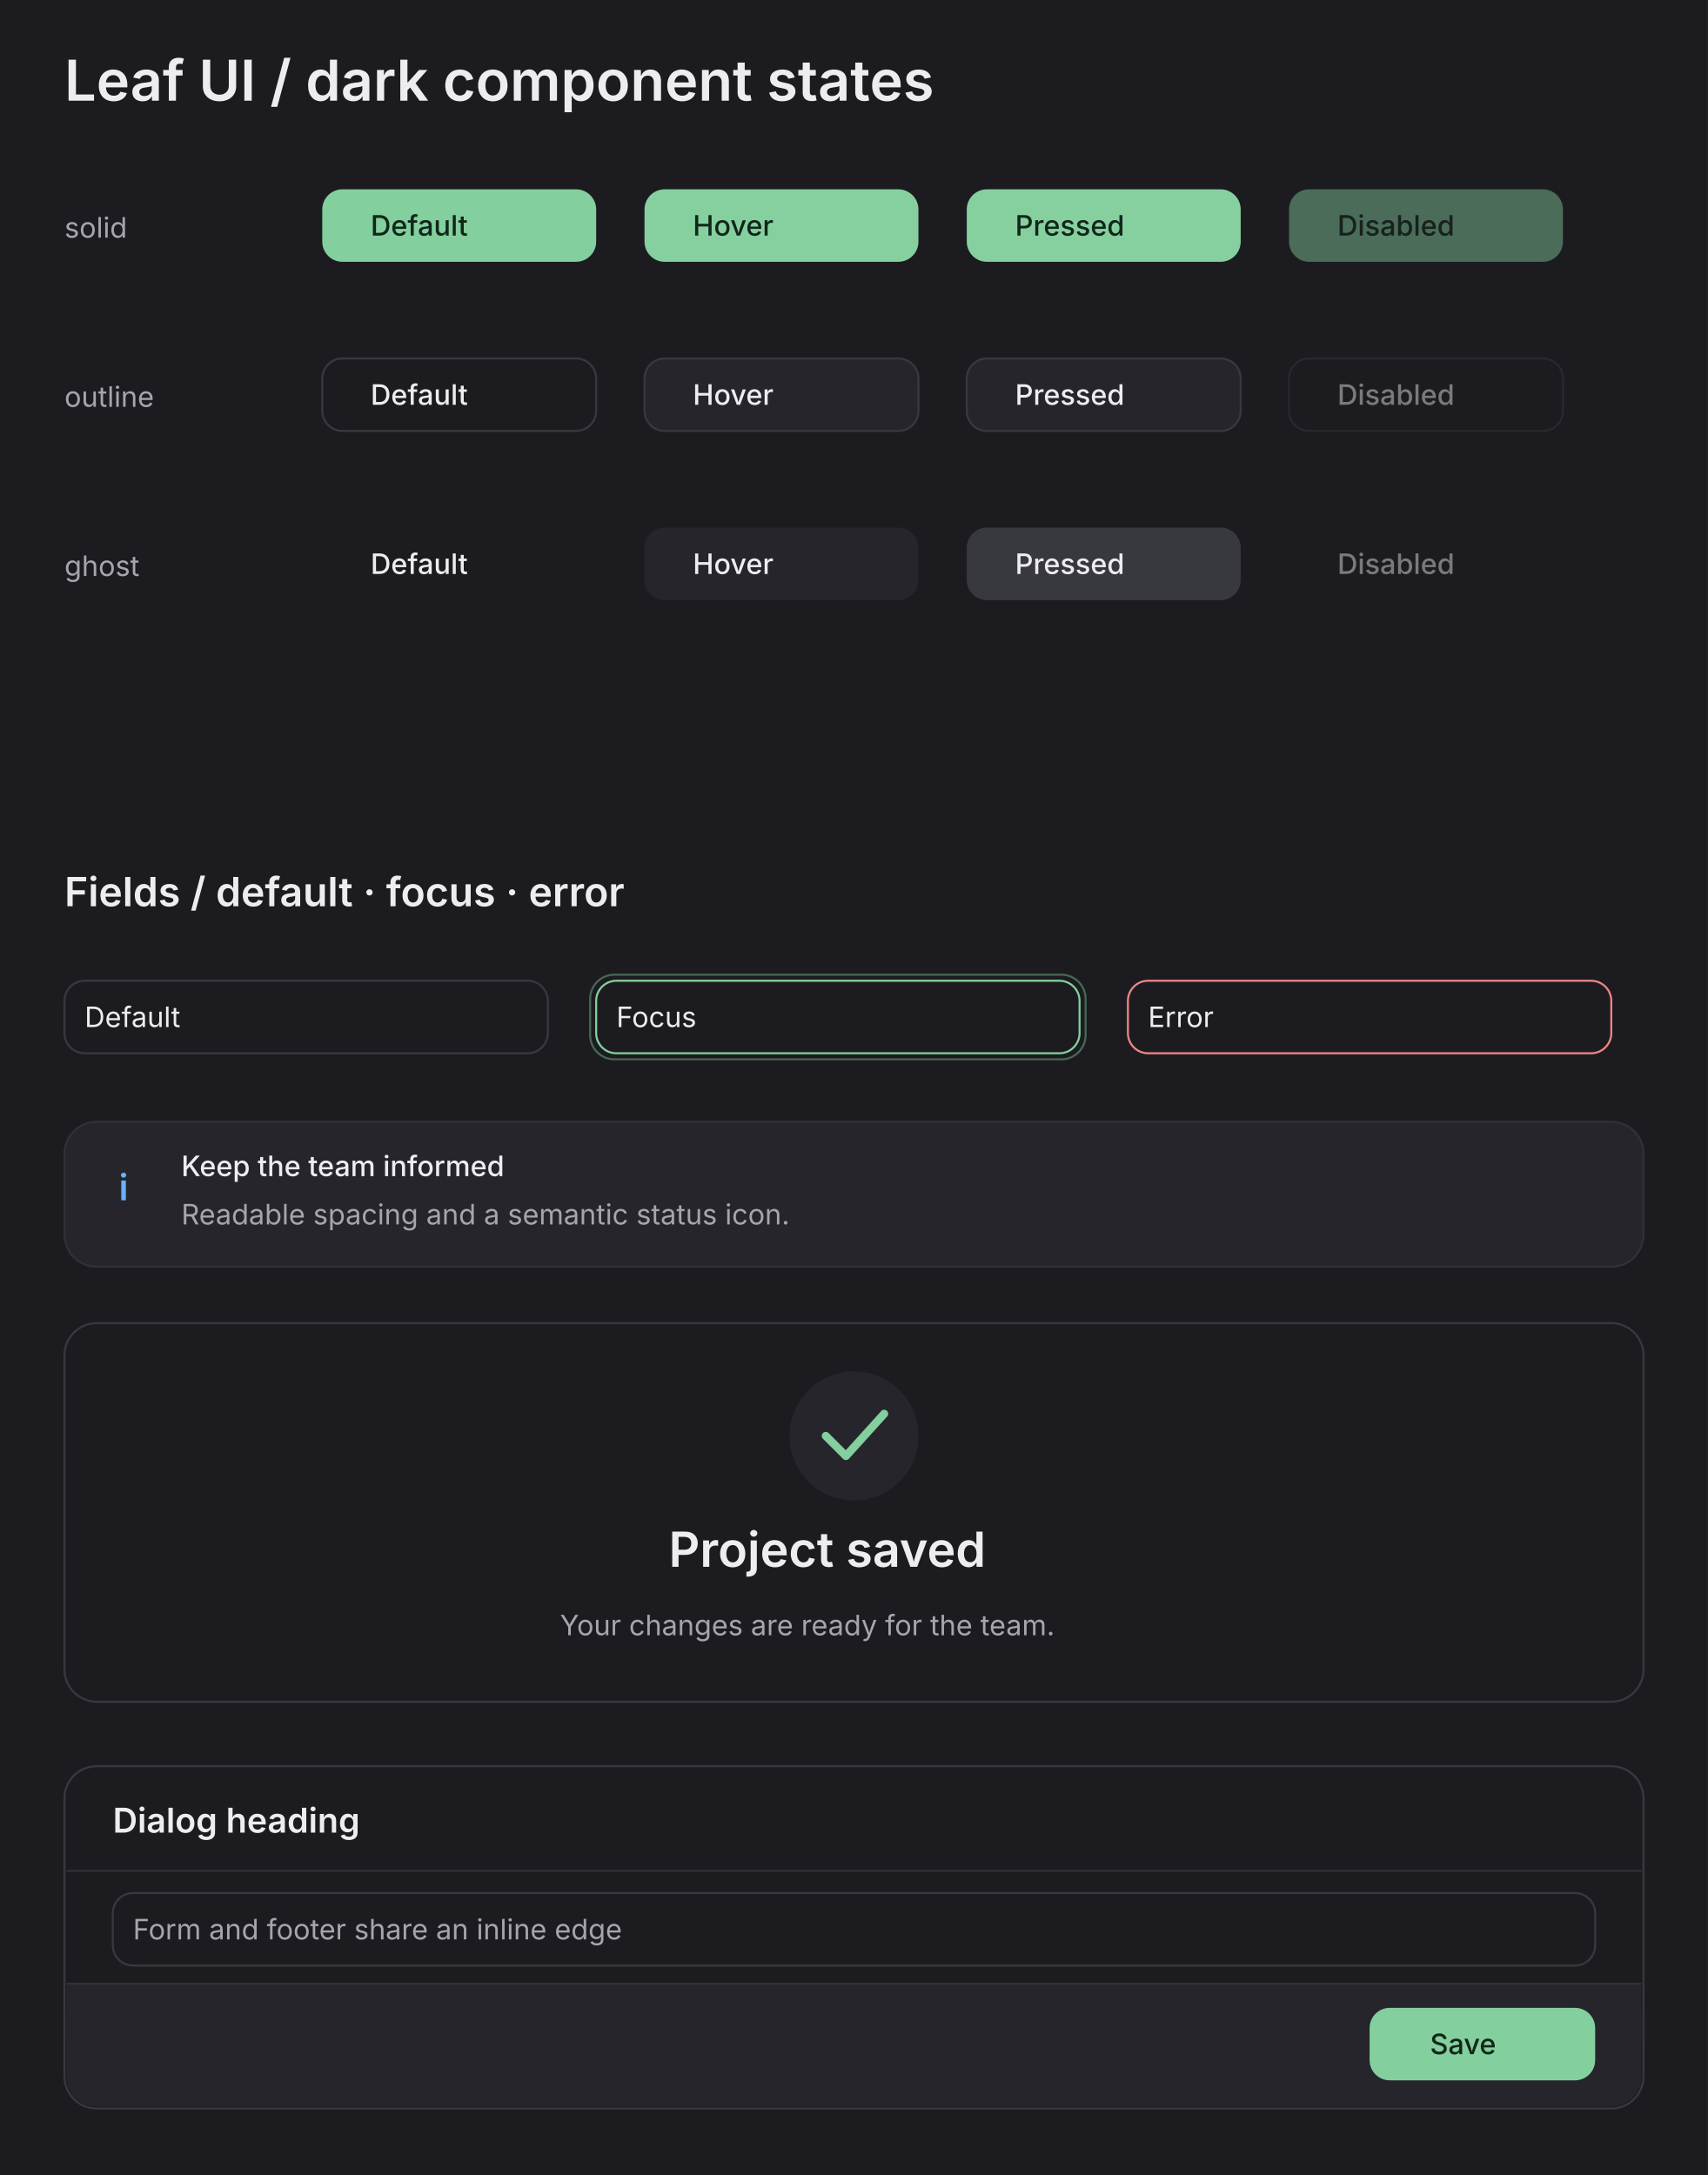
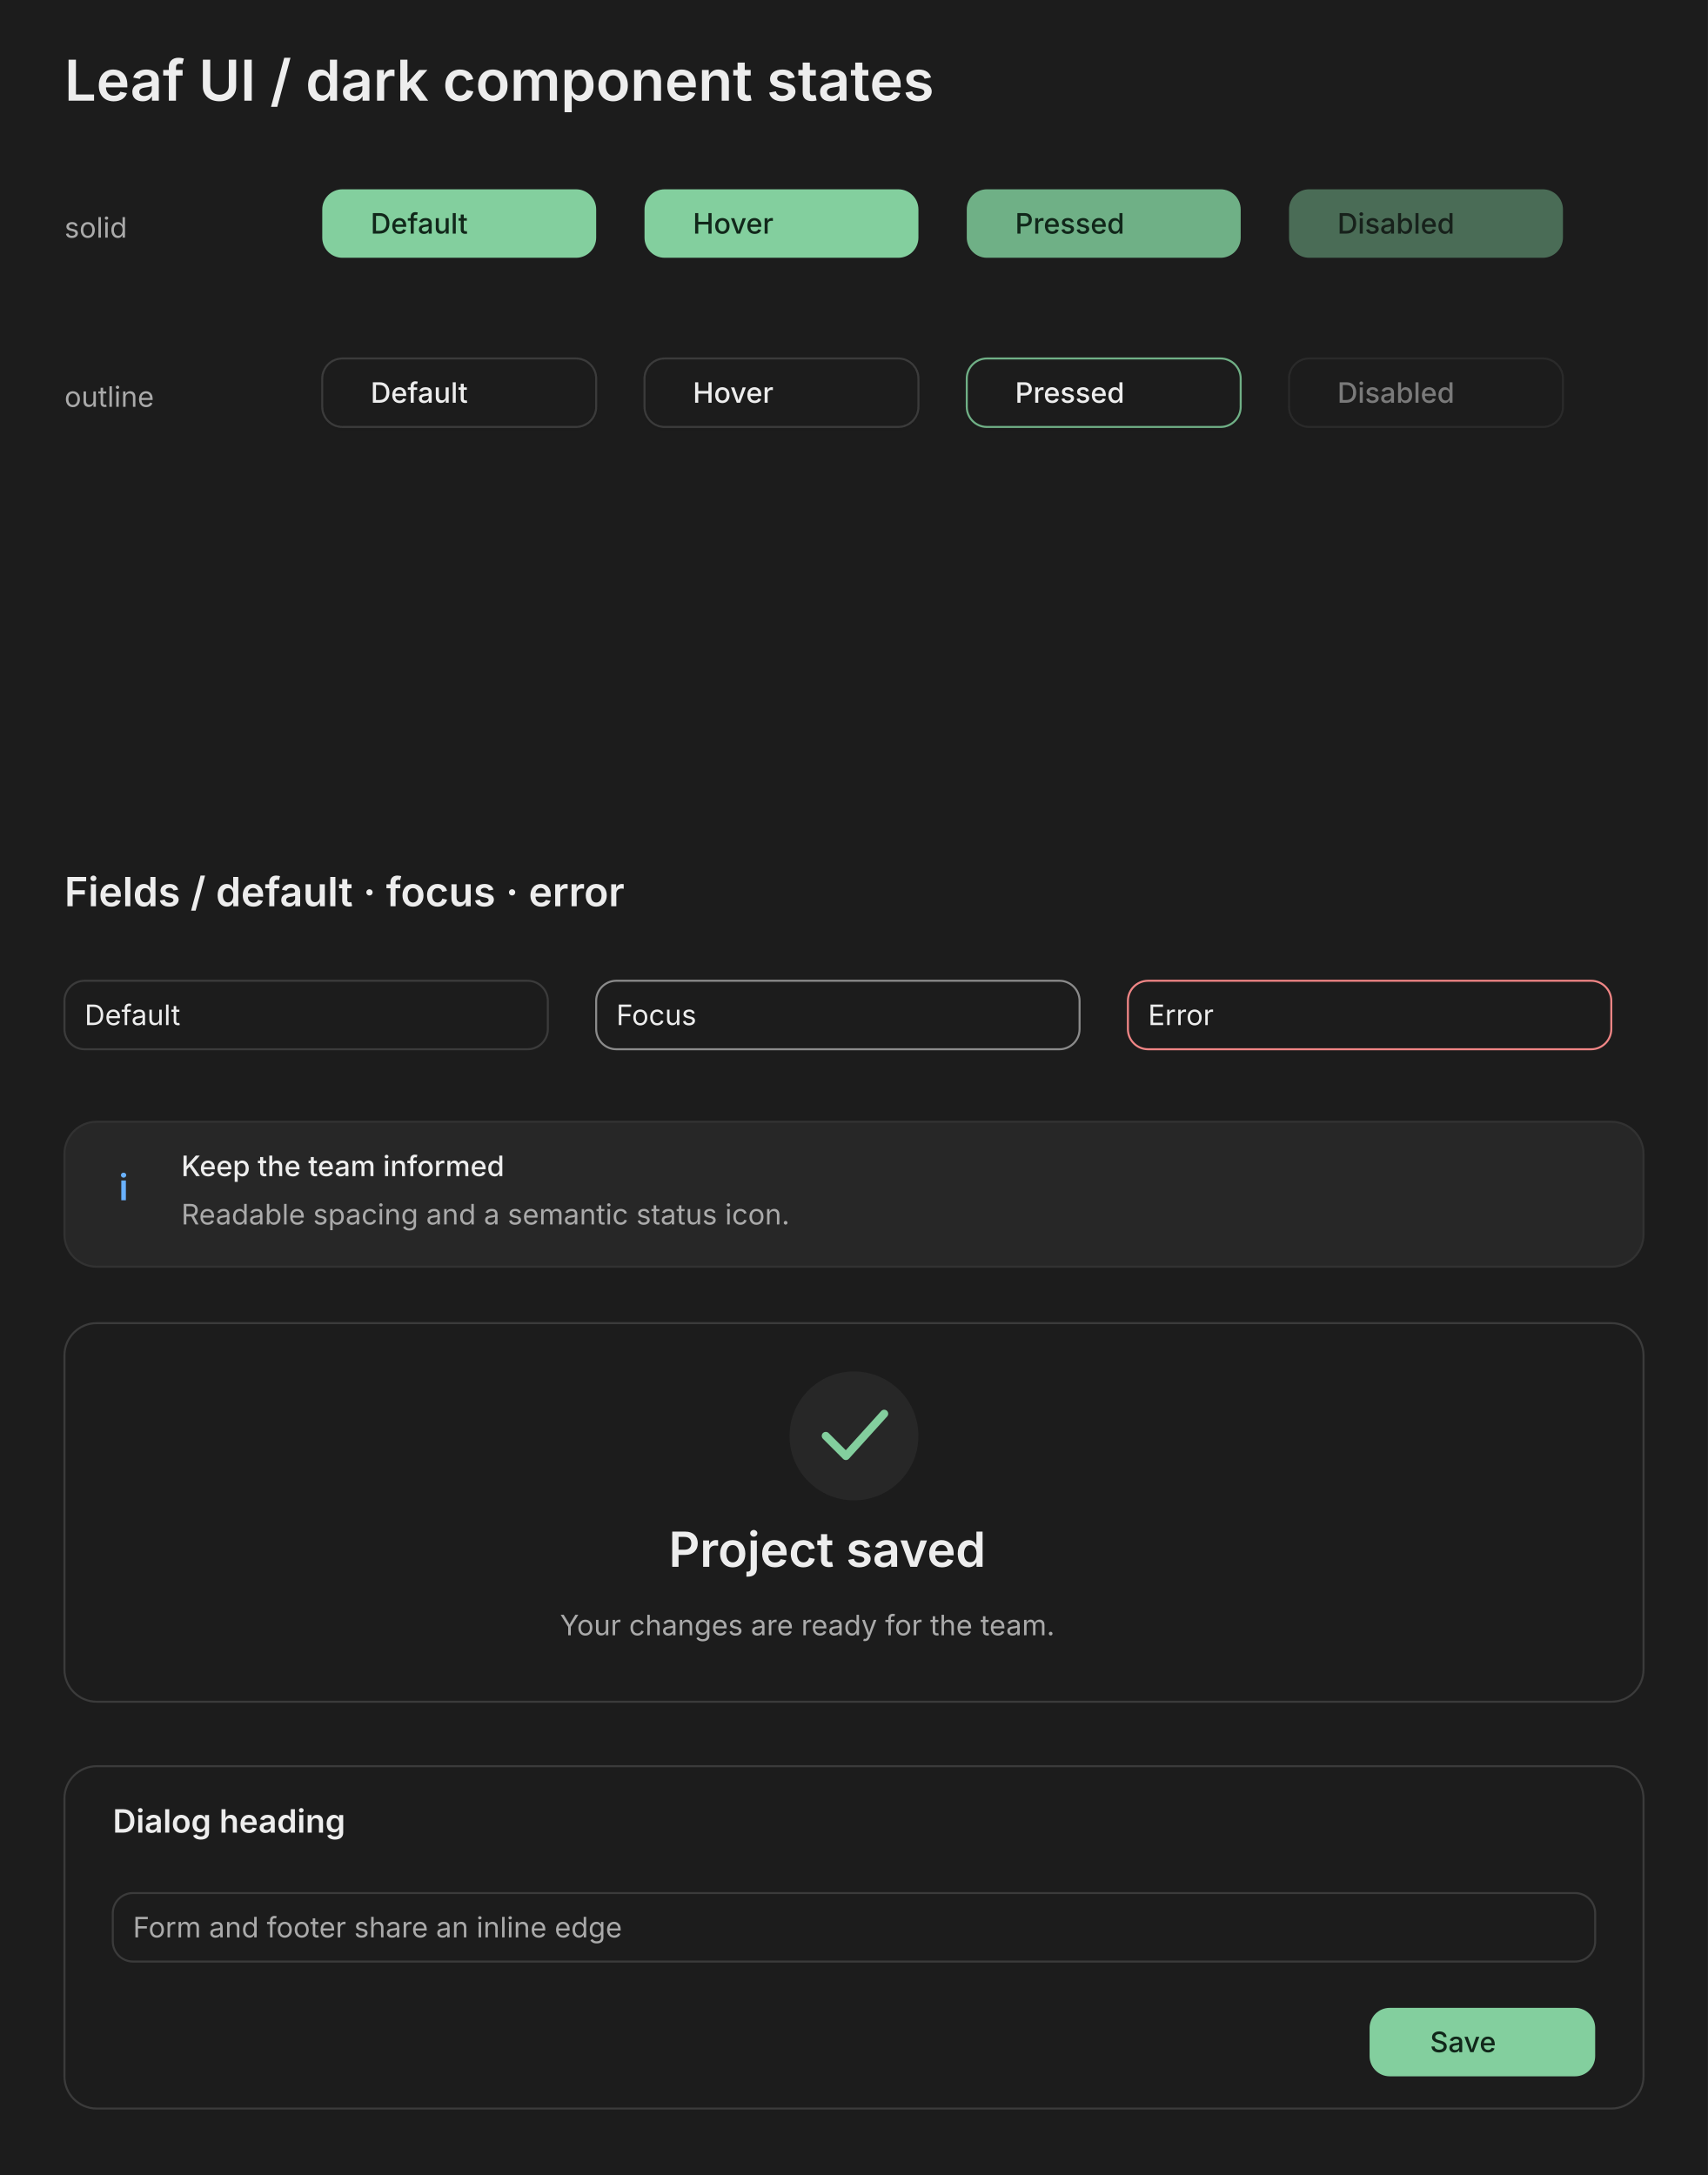
<svg xmlns="http://www.w3.org/2000/svg" width="848" height="1080" viewBox="0 0 848 1080" font-family="Inter, Arial, sans-serif">
-   <rect x="0" y="0" width="848" height="1080" rx="0" fill="#1c1c20" stroke="none" />
-   <text x="32" y="50" fill="#ededf0" font-size="28" font-weight="600">Leaf UI / dark component states</text>
-   <text x="32" y="118" fill="#a5a5ae" font-size="14" font-weight="400">solid</text>
+   <rect x="0" y="0" width="848" height="1080" rx="0" fill="#1c1c1c" stroke="none" />
+   <defs>
+     <filter id="button-outline-shadow" x="-20%" y="-20%" width="140%" height="160%">
+       <feDropShadow dx="0" dy="1" stdDeviation="0.8" flood-color="#000000" flood-opacity="0.06" />
+     </filter>
+   </defs>
+   <text x="32" y="50" fill="#ededed" font-size="28" font-weight="600">Leaf UI / dark component states</text>
+   <text x="32" y="118" fill="#aaaaaa" font-size="14" font-weight="400">solid</text>
  <g id="button-solid-default" opacity="1">
-     <rect x="160" y="94" width="136" height="36" rx="10" fill="#83cf9e" stroke="none" />
-     <text x="184" y="117" fill="#11271a" font-size="14" font-weight="500">Default</text>
+     <rect x="160" y="94" width="136" height="34" rx="10" fill="#83cf9e" stroke="none" />
+     <text x="184" y="116" fill="#11271a" font-size="14" font-weight="500">Default</text>
  </g>
  <g id="button-solid-hover" opacity="1">
-     <rect x="320" y="94" width="136" height="36" rx="10" fill="rgba(134, 208, 160, 1)" stroke="none" />
-     <text x="344" y="117" fill="#11271a" font-size="14" font-weight="500">Hover</text>
+     <rect x="320" y="94" width="136" height="34" rx="10" fill="#83cf9e" stroke="none" />
+     <text x="344" y="116" fill="#11271a" font-size="14" font-weight="500">Hover</text>
  </g>
  <g id="button-solid-pressed" opacity="1">
-     <rect x="480" y="94" width="136" height="36" rx="10" fill="rgba(134, 208, 160, 1)" stroke="none" />
-     <text x="504" y="117" fill="#11271a" font-size="14" font-weight="500">Pressed</text>
+     <rect x="480" y="94" width="136" height="34" rx="10" fill="rgba(111, 176, 134, 1)" stroke="none" />
+     <text x="504" y="116" fill="#11271a" font-size="14" font-weight="500">Pressed</text>
  </g>
  <g id="button-solid-disabled" opacity="0.45">
-     <rect x="640" y="94" width="136" height="36" rx="10" fill="#83cf9e" stroke="none" />
-     <text x="664" y="117" fill="#11271a" font-size="14" font-weight="500">Disabled</text>
+     <rect x="640" y="94" width="136" height="34" rx="10" fill="#83cf9e" stroke="none" />
+     <text x="664" y="116" fill="#11271a" font-size="14" font-weight="500">Disabled</text>
  </g>
-   <text x="32" y="202" fill="#a5a5ae" font-size="14" font-weight="400">outline</text>
+   <text x="32" y="202" fill="#aaaaaa" font-size="14" font-weight="400">outline</text>
  <g id="button-outline-default" opacity="1">
-     <rect x="160" y="178" width="136" height="36" rx="10" fill="#1c1c20" stroke="#38383f" />
-     <text x="184" y="201" fill="#ededf0" font-size="14" font-weight="500">Default</text>
+     <rect x="160" y="178" width="136" height="34" rx="10" fill="#1c1c1c" stroke="#3b3b3b" filter="url(#button-outline-shadow)" />
+     <text x="184" y="200" fill="#ededed" font-size="14" font-weight="500">Default</text>
  </g>
  <g id="button-outline-hover" opacity="1">
-     <rect x="320" y="178" width="136" height="36" rx="10" fill="#25252b" stroke="#38383f" />
-     <text x="344" y="201" fill="#ededf0" font-size="14" font-weight="500">Hover</text>
+     <rect x="320" y="178" width="136" height="34" rx="10" fill="#1c1c1c" stroke="#3b3b3b" filter="url(#button-outline-shadow)" />
+     <text x="344" y="200" fill="#ededed" font-size="14" font-weight="500">Hover</text>
  </g>
  <g id="button-outline-pressed" opacity="1">
-     <rect x="480" y="178" width="136" height="36" rx="10" fill="#25252b" stroke="#38383f" />
-     <text x="504" y="201" fill="#ededf0" font-size="14" font-weight="500">Pressed</text>
+     <rect x="480" y="178" width="136" height="34" rx="10" fill="#1c1c1c" stroke="rgba(111, 176, 134, 1)" filter="url(#button-outline-shadow)" />
+     <text x="504" y="200" fill="#ededed" font-size="14" font-weight="500">Pressed</text>
  </g>
  <g id="button-outline-disabled" opacity="0.45">
-     <rect x="640" y="178" width="136" height="36" rx="10" fill="#1c1c20" stroke="#38383f" />
-     <text x="664" y="201" fill="#ededf0" font-size="14" font-weight="500">Disabled</text>
+     <rect x="640" y="178" width="136" height="34" rx="10" fill="#1c1c1c" stroke="#3b3b3b" filter="url(#button-outline-shadow)" />
+     <text x="664" y="200" fill="#ededed" font-size="14" font-weight="500">Disabled</text>
  </g>
-   <text x="32" y="286" fill="#a5a5ae" font-size="14" font-weight="400">ghost</text>
-   <g id="button-ghost-default" opacity="1">
-     <rect x="160" y="262" width="136" height="36" rx="10" fill="none" stroke="none" />
-     <text x="184" y="285" fill="#ededf0" font-size="14" font-weight="500">Default</text>
-   </g>
-   <g id="button-ghost-hover" opacity="1">
-     <rect x="320" y="262" width="136" height="36" rx="10" fill="#25252b" stroke="none" />
-     <text x="344" y="285" fill="#ededf0" font-size="14" font-weight="500">Hover</text>
-   </g>
-   <g id="button-ghost-pressed" opacity="1">
-     <rect x="480" y="262" width="136" height="36" rx="10" fill="#38383f" stroke="none" />
-     <text x="504" y="285" fill="#ededf0" font-size="14" font-weight="500">Pressed</text>
-   </g>
-   <g id="button-ghost-disabled" opacity="0.45">
-     <rect x="640" y="262" width="136" height="36" rx="10" fill="none" stroke="none" />
-     <text x="664" y="285" fill="#ededf0" font-size="14" font-weight="500">Disabled</text>
-   </g>
-   <text x="32" y="450" fill="#ededf0" font-size="20" font-weight="600">Fields / default · focus · error</text>
+   <text x="32" y="450" fill="#ededed" font-size="20" font-weight="600">Fields / default · focus · error</text>
  <g id="input-default">
-     <rect x="32" y="487" width="240" height="36" rx="10" fill="#1c1c20" stroke="#38383f" />
-     <text x="42" y="510" fill="#ededf0" font-size="14" font-weight="400">Default</text>
+     <rect x="32" y="487" width="240" height="34" rx="10" fill="#1c1c1c" stroke="#3b3b3b" />
+     <text x="42" y="509" fill="#ededed" font-size="14" font-weight="400">Default</text>
  </g>
  <g id="input-focus">
-     <rect x="293" y="484" width="246" height="42" rx="12" fill="none" stroke="rgba(131, 207, 158, 0.42)" />
-     <rect x="296" y="487" width="240" height="36" rx="10" fill="#1c1c20" stroke="#83cf9e" />
-     <text x="306" y="510" fill="#ededf0" font-size="14" font-weight="400">Focus</text>
+     <rect x="296" y="487" width="240" height="34" rx="10" fill="#1c1c1c" stroke="#8b8b8b" />
+     <text x="306" y="509" fill="#ededed" font-size="14" font-weight="400">Focus</text>
  </g>
  <g id="input-error">
-     <rect x="560" y="487" width="240" height="36" rx="10" fill="#1c1c20" stroke="#ef8585" />
-     <text x="570" y="510" fill="#ededf0" font-size="14" font-weight="400">Error</text>
+     <rect x="560" y="487" width="240" height="34" rx="10" fill="#1c1c1c" stroke="#ef8585" />
+     <text x="570" y="509" fill="#ededed" font-size="14" font-weight="400">Error</text>
  </g>
  <g id="alert-info">
-     <rect x="32" y="557" width="784" height="72" rx="16" fill="#25252b" stroke="rgba(48, 48, 54, 1)" />
+     <rect x="32" y="557" width="784" height="72" rx="16" fill="#272727" stroke="rgba(50, 50, 50, 1)" />
    <text x="59" y="596" fill="#69b1ff" font-size="18" font-weight="600">i</text>
-     <text x="90" y="584" fill="#ededf0" font-size="14" font-weight="500">Keep the team informed</text>
-     <text x="90" y="608" fill="#a5a5ae" font-size="14" font-weight="400">Readable spacing and a semantic status icon.</text>
+     <text x="90" y="584" fill="#ededed" font-size="14" font-weight="500">Keep the team informed</text>
+     <text x="90" y="608" fill="#aaaaaa" font-size="14" font-weight="400">Readable spacing and a semantic status icon.</text>
  </g>
  <g id="result-success">
-     <rect x="32" y="657" width="784" height="188" rx="16" fill="#1c1c20" stroke="#38383f" />
-     <rect x="392" y="681" width="64" height="64" rx="32" fill="#25252b" stroke="none" />
+     <rect x="32" y="657" width="784" height="188" rx="16" fill="#1c1c1c" stroke="#3b3b3b" />
+     <rect x="392" y="681" width="64" height="64" rx="32" fill="#272727" stroke="none" />
    <path d="M410 713 L420 723 L439 702" fill="none" stroke="#83cf9e" stroke-width="4" stroke-linecap="round" stroke-linejoin="round" />
-     <text x="332" y="778" fill="#ededf0" font-size="24" font-weight="600">Project saved</text>
-     <text x="278" y="812" fill="#a5a5ae" font-size="14" font-weight="400">Your changes are ready for the team.</text>
+     <text x="332" y="778" fill="#ededed" font-size="24" font-weight="600">Project saved</text>
+     <text x="278" y="812" fill="#aaaaaa" font-size="14" font-weight="400">Your changes are ready for the team.</text>
  </g>
  <g id="dialog-anatomy">
-     <rect x="32" y="877" width="784" height="170" rx="16" fill="#1c1c20" stroke="#38383f" />
-     <rect x="33" y="985" width="782" height="61" rx="15" fill="#25252b" stroke="none" />
-     <rect x="33" y="985" width="782" height="30" rx="0" fill="#25252b" stroke="none" />
-     <path d="M33 929 H815 M33 985 H815" stroke="rgba(48, 48, 54, 1)" />
-     <text x="56" y="910" fill="#ededf0" font-size="17" font-weight="600">Dialog heading</text>
-     <rect x="56" y="940" width="736" height="36" rx="10" fill="#1c1c20" stroke="#38383f" />
-     <text x="66" y="963" fill="#a5a5ae" font-size="14" font-weight="400">Form and footer share an inline edge</text>
-     <rect x="680" y="997" width="112" height="36" rx="10" fill="#83cf9e" stroke="none" />
-     <text x="710" y="1020" fill="#11271a" font-size="14" font-weight="500">Save</text>
+     <rect x="32" y="877" width="784" height="170" rx="16" fill="#1c1c1c" stroke="#3b3b3b" />
+     <text x="56" y="910" fill="#ededed" font-size="16" font-weight="600">Dialog heading</text>
+     <rect x="56" y="940" width="736" height="34" rx="10" fill="#1c1c1c" stroke="#3b3b3b" />
+     <text x="66" y="962" fill="#aaaaaa" font-size="14" font-weight="400">Form and footer share an inline edge</text>
+     <rect x="680" y="997" width="112" height="34" rx="10" fill="#83cf9e" stroke="none" />
+     <text x="710" y="1019" fill="#11271a" font-size="14" font-weight="500">Save</text>
  </g>
</svg>
